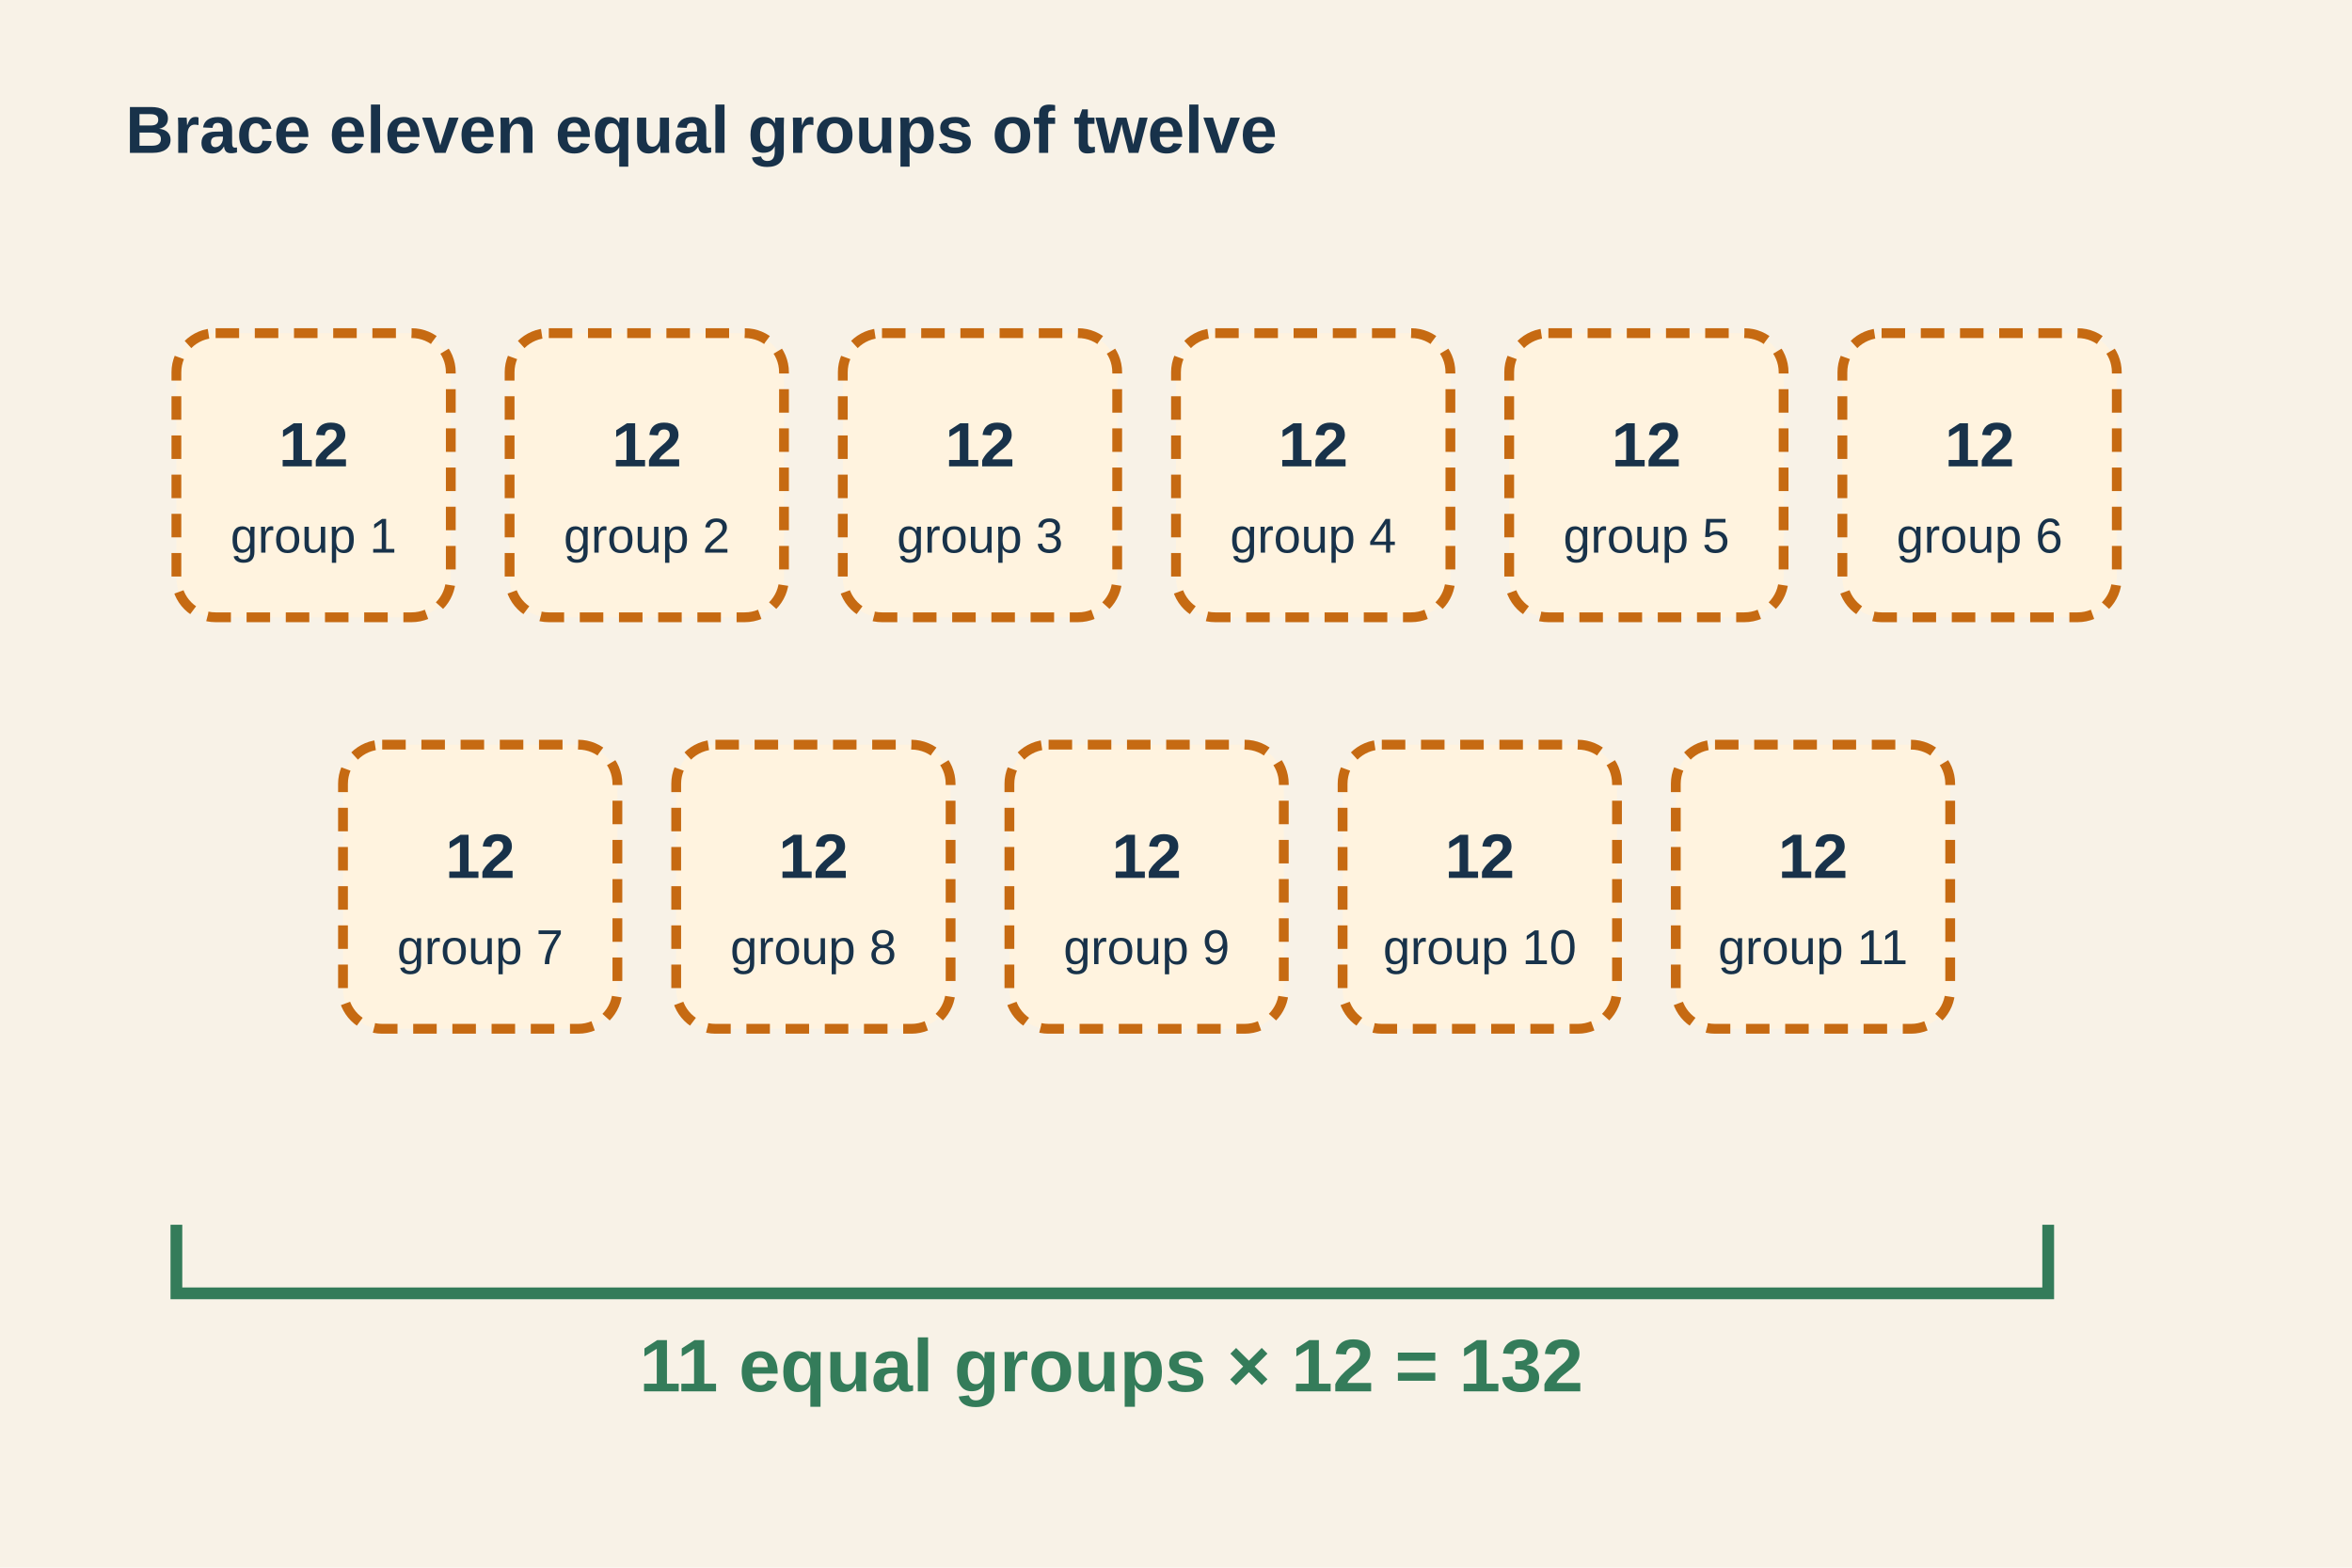
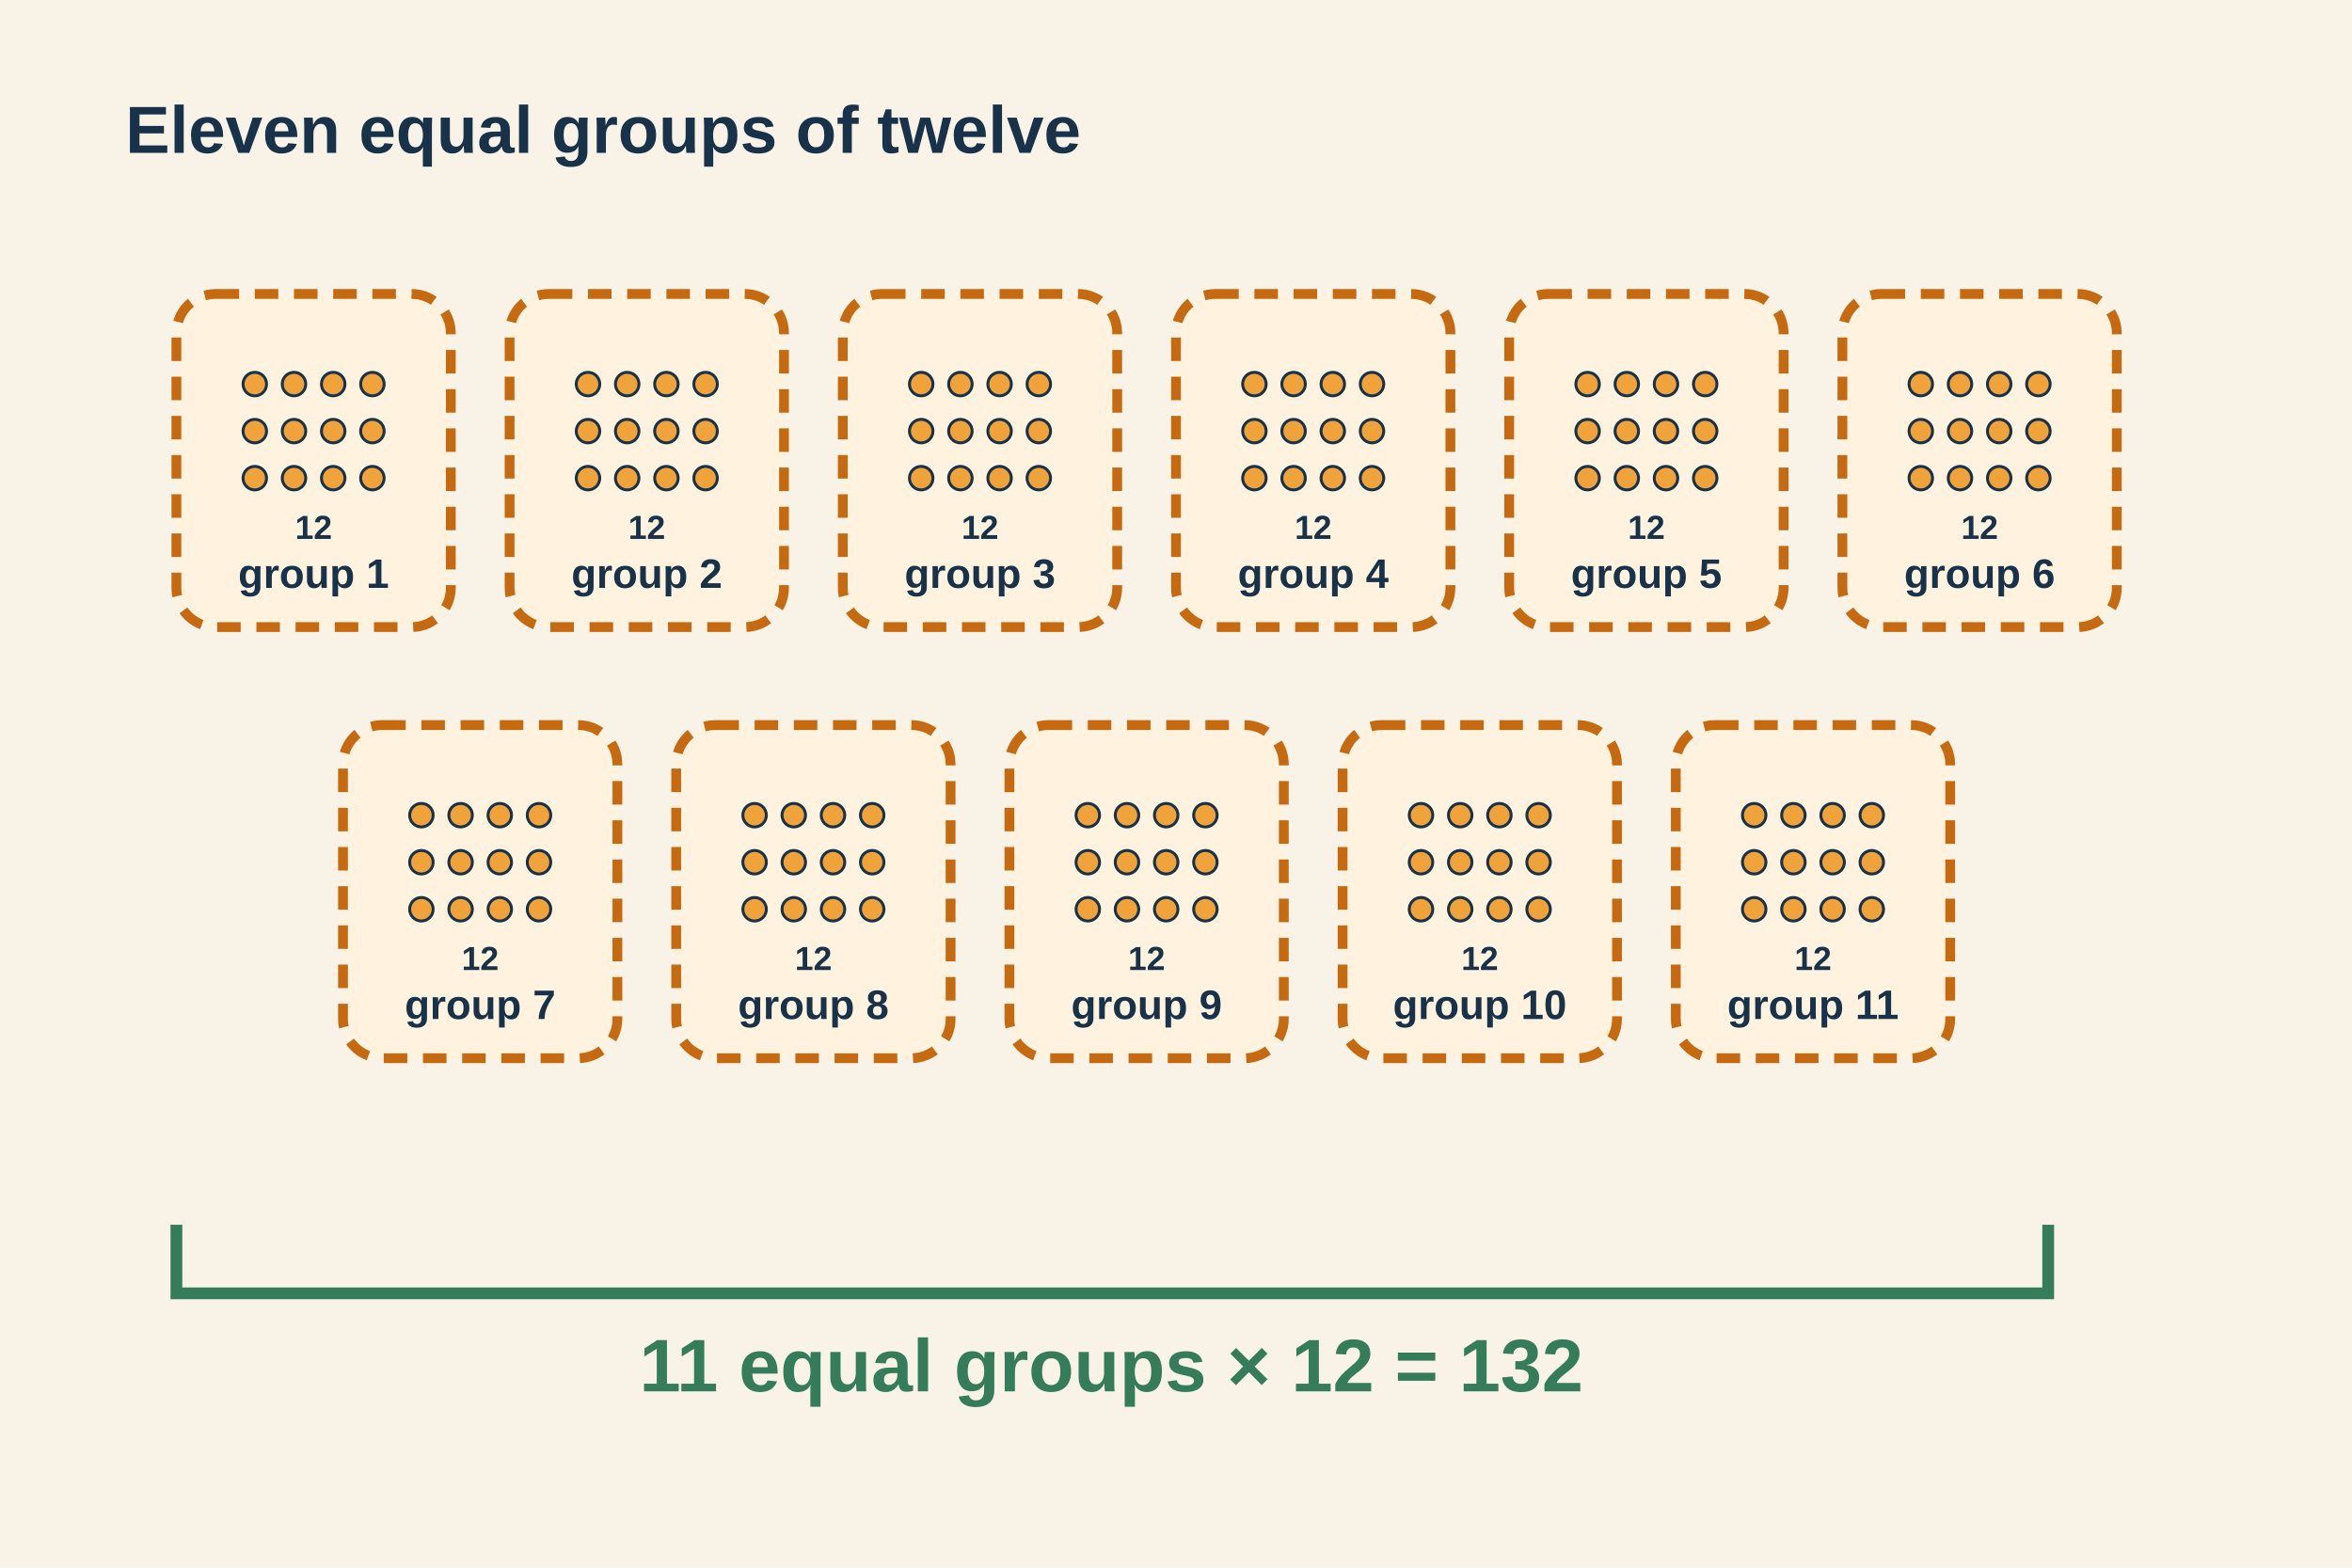
- <svg xmlns="http://www.w3.org/2000/svg" data-qa-image-fixes="2026-09-08" width="1200" height="800" viewBox="0 0 1200 800" role="img" aria-labelledby="title desc" shape-rendering="geometricPrecision" text-rendering="optimizeLegibility">
+ <svg xmlns="http://www.w3.org/2000/svg" data-qa-image-pass="2026-09-26" width="1200" height="800" viewBox="0 0 1200 800" role="img" aria-labelledby="title desc" shape-rendering="geometricPrecision" text-rendering="optimizeLegibility">
+   <defs>
+     <g id="dozen" fill="#F0A33A" stroke="#18324A" stroke-width="1.5">
+       <circle cx="-30" cy="-24" r="6" />
+       <circle cx="-10" cy="-24" r="6" />
+       <circle cx="10" cy="-24" r="6" />
+       <circle cx="30" cy="-24" r="6" />
+       <circle cx="-30" cy="0" r="6" />
+       <circle cx="-10" cy="0" r="6" />
+       <circle cx="10" cy="0" r="6" />
+       <circle cx="30" cy="0" r="6" />
+       <circle cx="-30" cy="24" r="6" />
+       <circle cx="-10" cy="24" r="6" />
+       <circle cx="10" cy="24" r="6" />
+       <circle cx="30" cy="24" r="6" />
+     </g>
+   </defs>
  <rect width="1200" height="800" fill="#F8F2E7" />
-   <text x="64" y="78" font-family="Arial,sans-serif" fill="#18324A" font-size="34" font-weight="700">Brace eleven equal groups of twelve</text>
-   <g font-family="Arial,sans-serif" fill="#18324A" text-anchor="middle">
-     <rect x="90" y="170" width="140" height="145" rx="20" fill="#FFF3DF" stroke="#C66A12" stroke-width="5" stroke-dasharray="12 8" />
-     <text x="160" y="238" font-size="32" font-weight="700">12</text>
-     <text x="160" y="282" font-size="25">group 1</text>
-     <rect x="260" y="170" width="140" height="145" rx="20" fill="#FFF3DF" stroke="#C66A12" stroke-width="5" stroke-dasharray="12 8" />
-     <text x="330" y="238" font-size="32" font-weight="700">12</text>
-     <text x="330" y="282" font-size="25">group 2</text>
-     <rect x="430" y="170" width="140" height="145" rx="20" fill="#FFF3DF" stroke="#C66A12" stroke-width="5" stroke-dasharray="12 8" />
-     <text x="500" y="238" font-size="32" font-weight="700">12</text>
-     <text x="500" y="282" font-size="25">group 3</text>
-     <rect x="600" y="170" width="140" height="145" rx="20" fill="#FFF3DF" stroke="#C66A12" stroke-width="5" stroke-dasharray="12 8" />
-     <text x="670" y="238" font-size="32" font-weight="700">12</text>
-     <text x="670" y="282" font-size="25">group 4</text>
-     <rect x="770" y="170" width="140" height="145" rx="20" fill="#FFF3DF" stroke="#C66A12" stroke-width="5" stroke-dasharray="12 8" />
-     <text x="840" y="238" font-size="32" font-weight="700">12</text>
-     <text x="840" y="282" font-size="25">group 5</text>
-     <rect x="940" y="170" width="140" height="145" rx="20" fill="#FFF3DF" stroke="#C66A12" stroke-width="5" stroke-dasharray="12 8" />
-     <text x="1010" y="238" font-size="32" font-weight="700">12</text>
-     <text x="1010" y="282" font-size="25">group 6</text>
-     <rect x="175" y="380" width="140" height="145" rx="20" fill="#FFF3DF" stroke="#C66A12" stroke-width="5" stroke-dasharray="12 8" />
-     <text x="245" y="448" font-size="32" font-weight="700">12</text>
-     <text x="245" y="492" font-size="25">group 7</text>
-     <rect x="345" y="380" width="140" height="145" rx="20" fill="#FFF3DF" stroke="#C66A12" stroke-width="5" stroke-dasharray="12 8" />
-     <text x="415" y="448" font-size="32" font-weight="700">12</text>
-     <text x="415" y="492" font-size="25">group 8</text>
-     <rect x="515" y="380" width="140" height="145" rx="20" fill="#FFF3DF" stroke="#C66A12" stroke-width="5" stroke-dasharray="12 8" />
-     <text x="585" y="448" font-size="32" font-weight="700">12</text>
-     <text x="585" y="492" font-size="25">group 9</text>
-     <rect x="685" y="380" width="140" height="145" rx="20" fill="#FFF3DF" stroke="#C66A12" stroke-width="5" stroke-dasharray="12 8" />
-     <text x="755" y="448" font-size="32" font-weight="700">12</text>
-     <text x="755" y="492" font-size="25">group 10</text>
-     <rect x="855" y="380" width="140" height="145" rx="20" fill="#FFF3DF" stroke="#C66A12" stroke-width="5" stroke-dasharray="12 8" />
-     <text x="925" y="448" font-size="32" font-weight="700">12</text>
-     <text x="925" y="492" font-size="25">group 11</text>
+   <text x="64" y="78" font-family="Arial,sans-serif" fill="#18324A" font-size="34" font-weight="700">Eleven equal groups of twelve</text>
+   <g fill="#FFF3DF" stroke="#C66A12" stroke-width="5" stroke-dasharray="12 8">
+     <rect x="90" y="150" width="140" height="170" rx="20" />
+     <rect x="260" y="150" width="140" height="170" rx="20" />
+     <rect x="430" y="150" width="140" height="170" rx="20" />
+     <rect x="600" y="150" width="140" height="170" rx="20" />
+     <rect x="770" y="150" width="140" height="170" rx="20" />
+     <rect x="940" y="150" width="140" height="170" rx="20" />
+     <rect x="175" y="370" width="140" height="170" rx="20" />
+     <rect x="345" y="370" width="140" height="170" rx="20" />
+     <rect x="515" y="370" width="140" height="170" rx="20" />
+     <rect x="685" y="370" width="140" height="170" rx="20" />
+     <rect x="855" y="370" width="140" height="170" rx="20" />
+   </g>
+   <g>
+     <use href="#dozen" transform="translate(160 220)" />
+     <use href="#dozen" transform="translate(330 220)" />
+     <use href="#dozen" transform="translate(500 220)" />
+     <use href="#dozen" transform="translate(670 220)" />
+     <use href="#dozen" transform="translate(840 220)" />
+     <use href="#dozen" transform="translate(1010 220)" />
+     <use href="#dozen" transform="translate(245 440)" />
+     <use href="#dozen" transform="translate(415 440)" />
+     <use href="#dozen" transform="translate(585 440)" />
+     <use href="#dozen" transform="translate(755 440)" />
+     <use href="#dozen" transform="translate(925 440)" />
+   </g>
+   <g font-family="Arial,sans-serif" fill="#18324A" text-anchor="middle" font-size="17" font-weight="700">
+     <text x="160" y="275">12</text>
+     <text x="330" y="275">12</text>
+     <text x="500" y="275">12</text>
+     <text x="670" y="275">12</text>
+     <text x="840" y="275">12</text>
+     <text x="1010" y="275">12</text>
+     <text x="245" y="495">12</text>
+     <text x="415" y="495">12</text>
+     <text x="585" y="495">12</text>
+     <text x="755" y="495">12</text>
+     <text x="925" y="495">12</text>
+   </g>
+   <g font-family="Arial,sans-serif" fill="#18324A" text-anchor="middle" font-size="21" font-weight="700">
+     <text x="160" y="300">group 1</text>
+     <text x="330" y="300">group 2</text>
+     <text x="500" y="300">group 3</text>
+     <text x="670" y="300">group 4</text>
+     <text x="840" y="300">group 5</text>
+     <text x="1010" y="300">group 6</text>
+     <text x="245" y="520">group 7</text>
+     <text x="415" y="520">group 8</text>
+     <text x="585" y="520">group 9</text>
+     <text x="755" y="520">group 10</text>
+     <text x="925" y="520">group 11</text>
  </g>
  <path d="M90 625v35h955v-35" fill="none" stroke="#347C5A" stroke-width="6" />
  <text x="567" y="710" text-anchor="middle" font-family="Arial,sans-serif" font-size="38" font-weight="700" fill="#347C5A">11 equal groups × 12 = 132</text>
</svg>
